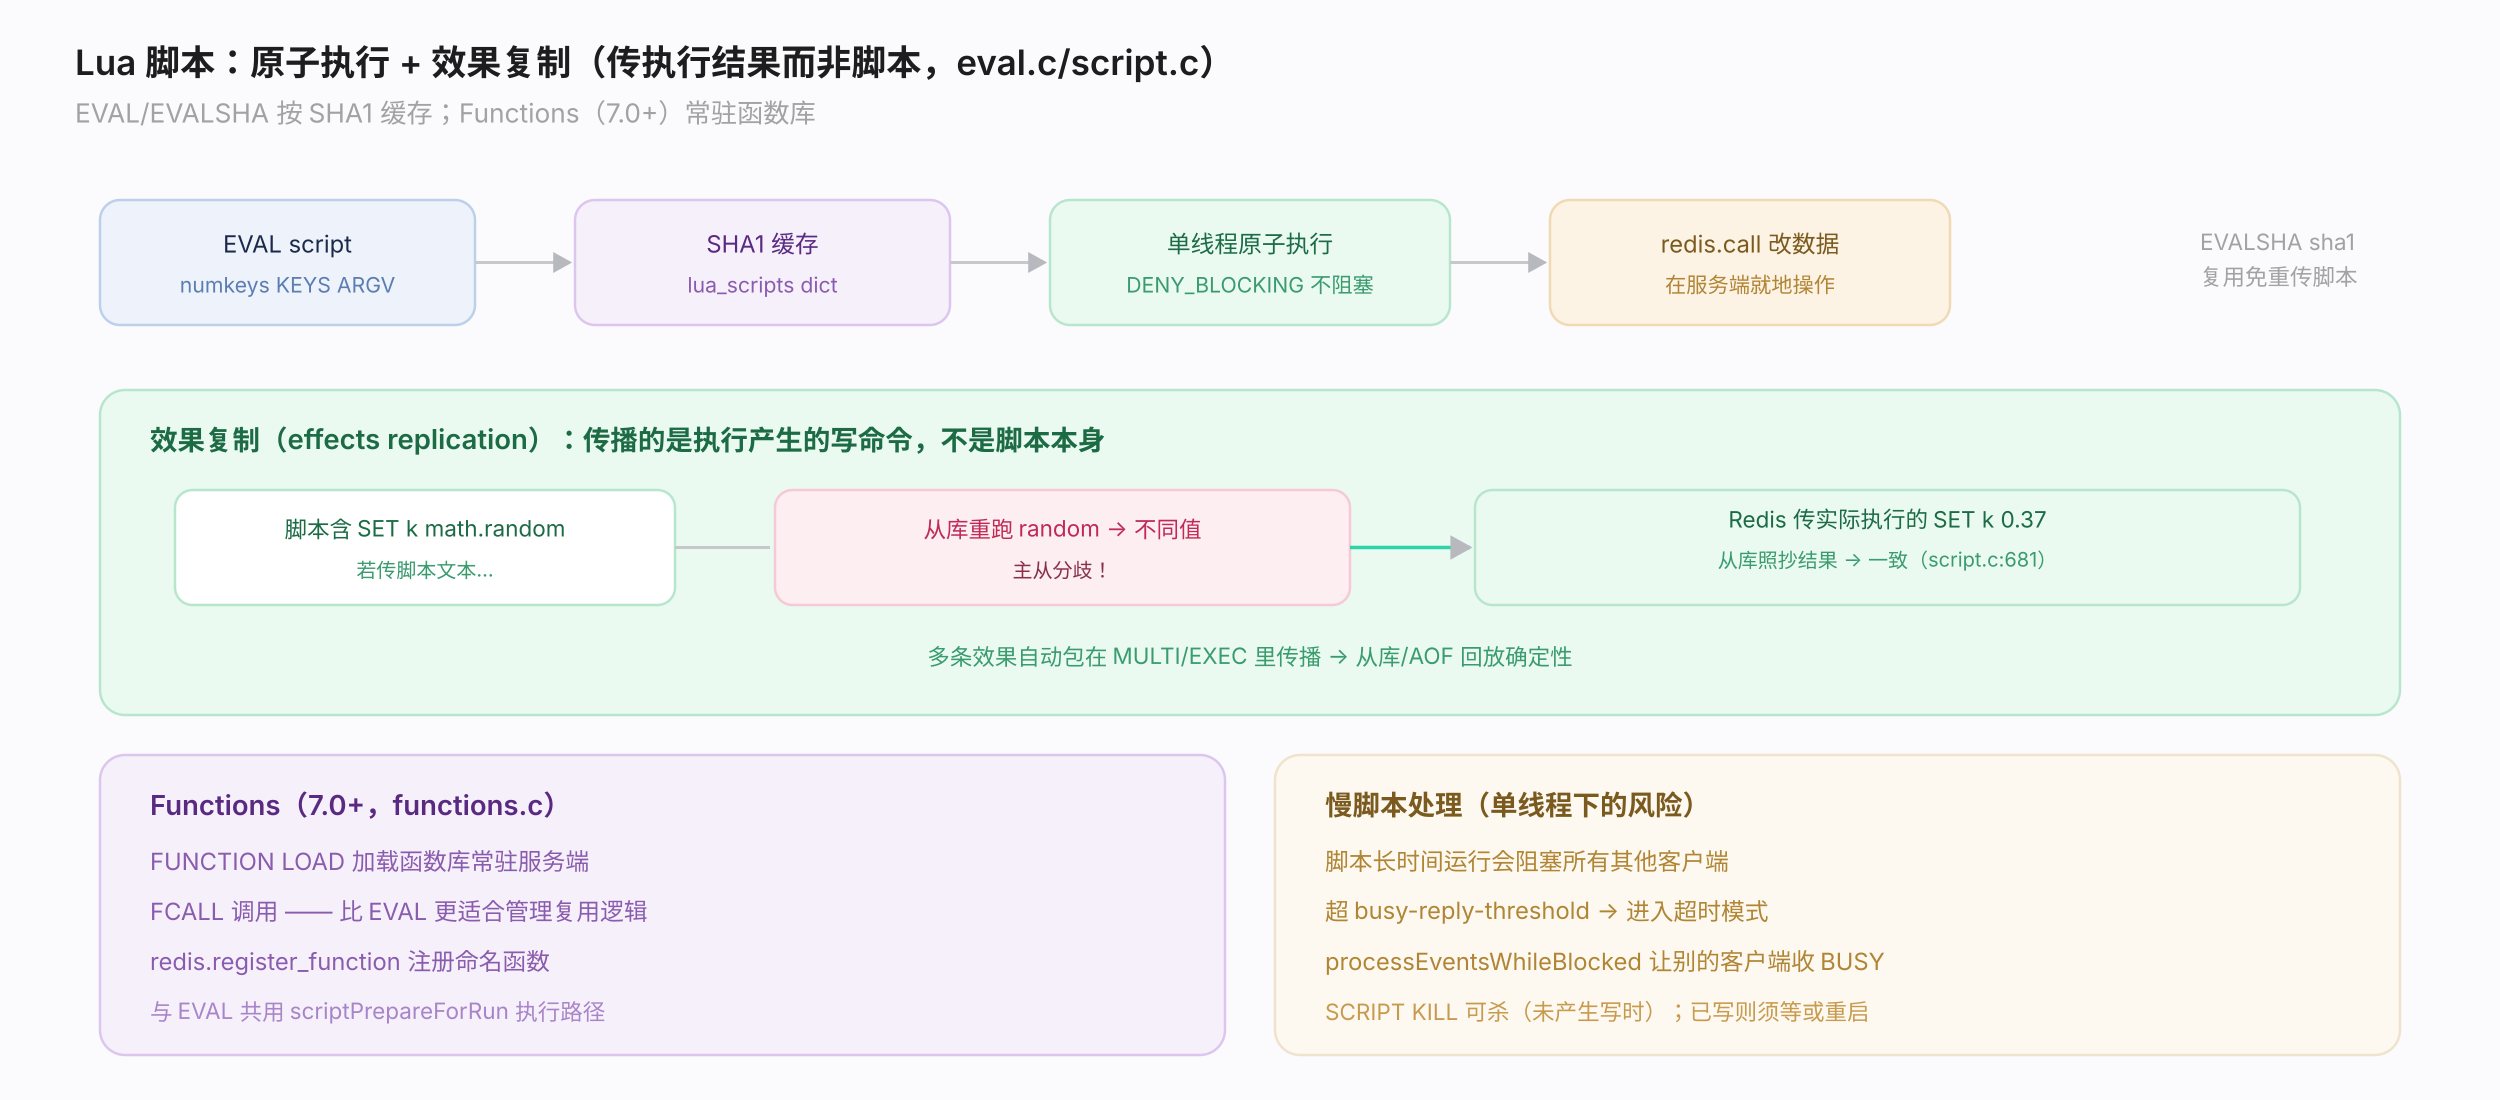
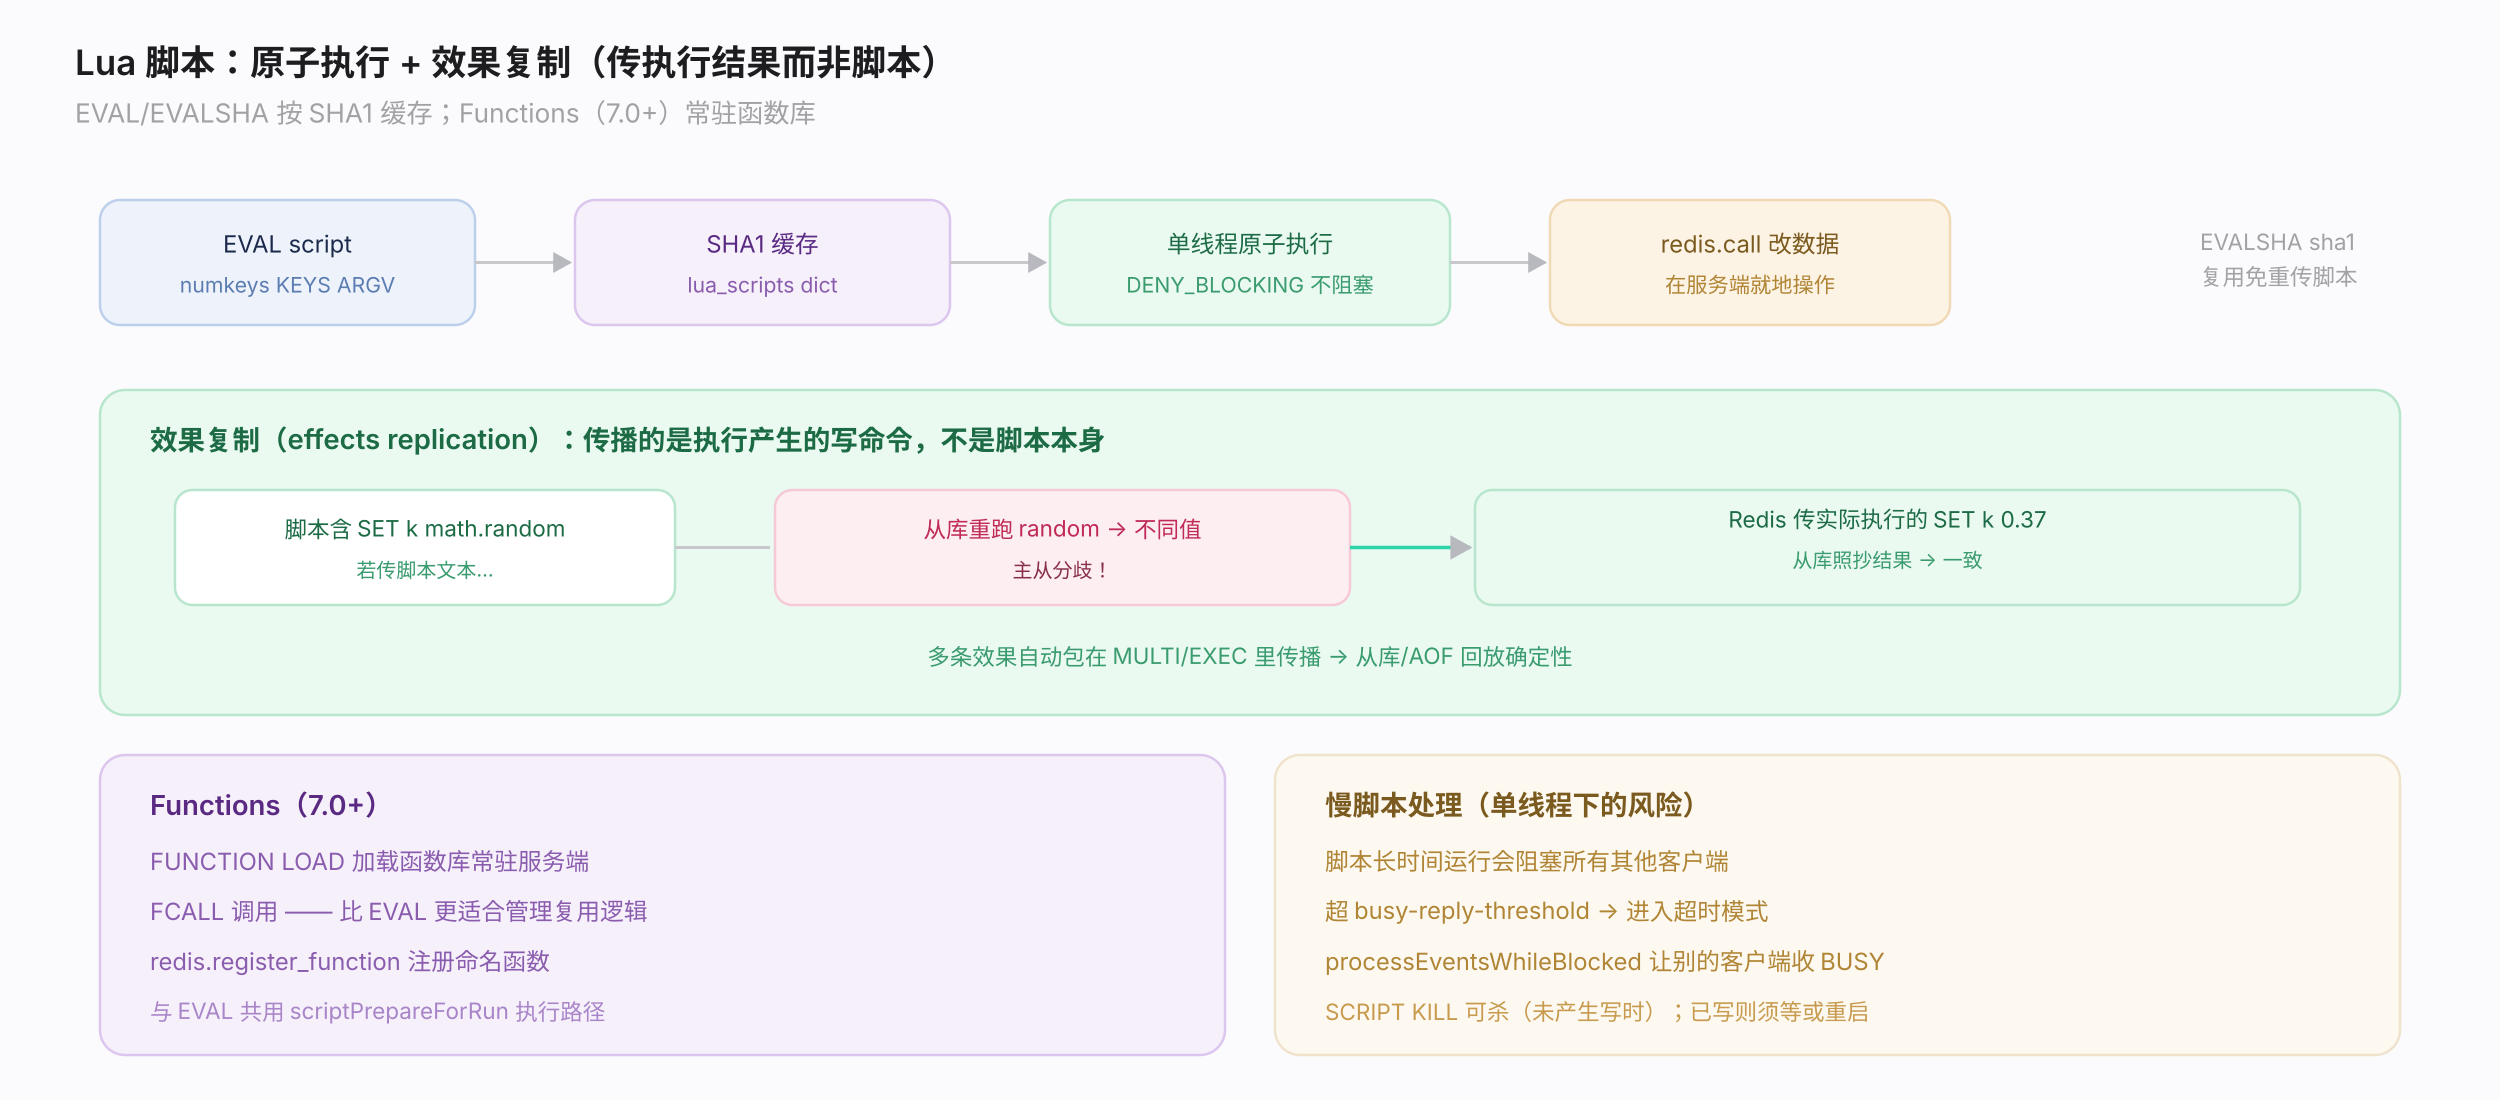
<svg xmlns="http://www.w3.org/2000/svg" width="1000" height="440" viewBox="0 0 1000 440" font-family="-apple-system,BlinkMacSystemFont,'SF Pro Display','Helvetica Neue','PingFang SC','Microsoft YaHei',sans-serif">
  <defs>
    <filter id="soft" x="-20%" y="-20%" width="140%" height="140%">
      <feDropShadow dx="0" dy="1.5" stdDeviation="4" flood-color="#1d1d1f" flood-opacity="0.07" />
    </filter>
    <marker id="ar" viewBox="0 0 10 10" refX="8" refY="5" markerWidth="7" markerHeight="7" orient="auto-start-reverse">
      <path d="M0,0 L9,5 L0,10 z" fill="#b8b8bf" />
    </marker>
  </defs>
  <rect width="1000" height="440" fill="#fbfbfd" />
-   <text x="30" y="30" font-size="14" font-weight="600" fill="#1d1d1f">Lua 脚本：原子执行 + 效果复制（传执行结果而非脚本，eval.c/script.c）</text>
+   <text x="30" y="30" font-size="14" font-weight="600" fill="#1d1d1f">Lua 脚本：原子执行 + 效果复制（传执行结果而非脚本）</text>
  <text x="30" y="49" font-size="10.5" fill="#a1a1a6">EVAL/EVALSHA 按 SHA1 缓存；Functions（7.0+）常驻函数库</text>
  <g text-anchor="middle" font-size="9.5">
    <rect x="40" y="80" width="150" height="50" rx="8" fill="#eef3fb" stroke="#bcd0ec" />
    <text x="115" y="101" fill="#1b2a4a">EVAL script</text>
    <text x="115" y="117" fill="#5b7db1" font-size="8.5">numkeys KEYS ARGV</text>
    <rect x="230" y="80" width="150" height="50" rx="8" fill="#f6f0fb" stroke="#dcc6ee" />
    <text x="305" y="101" fill="#5a2a82">SHA1 缓存</text>
    <text x="305" y="117" fill="#8a5cae" font-size="8.5">lua_scripts dict</text>
    <rect x="420" y="80" width="160" height="50" rx="8" fill="#eafaf1" stroke="#b8e6cd" />
    <text x="500" y="101" fill="#1c6b45">单线程原子执行</text>
    <text x="500" y="117" fill="#3a9b6e" font-size="8.5">DENY_BLOCKING 不阻塞</text>
    <rect x="620" y="80" width="160" height="50" rx="8" fill="#fdf3e5" stroke="#f0d9b5" />
    <text x="700" y="101" fill="#7a5a1e">redis.call 改数据</text>
    <text x="700" y="117" fill="#b08535" font-size="8.5">在服务端就地操作</text>
  </g>
  <line x1="190" y1="105" x2="228" y2="105" stroke="#c7c7cc" stroke-width="1.2" marker-end="url(#ar)" />
  <line x1="380" y1="105" x2="418" y2="105" stroke="#c7c7cc" stroke-width="1.2" marker-end="url(#ar)" />
  <line x1="580" y1="105" x2="618" y2="105" stroke="#c7c7cc" stroke-width="1.2" marker-end="url(#ar)" />
  <text x="880" y="100" font-size="9" fill="#a1a1a6">EVALSHA sha1</text>
  <text x="880" y="114" font-size="9" fill="#a1a1a6">复用免重传脚本</text>
  <rect x="40" y="156" width="920" height="130" rx="10" fill="#eafaf1" stroke="#b8e6cd" />
  <text x="60" y="180" font-size="11" font-weight="600" fill="#1c6b45">效果复制（effects replication）：传播的是执行产生的写命令，不是脚本本身</text>
  <g text-anchor="middle" font-size="9">
    <rect x="70" y="196" width="200" height="46" rx="7" fill="#fff" stroke="#b8e6cd" />
    <text x="170" y="215" fill="#1c6b45">脚本含 SET k math.random</text>
    <text x="170" y="231" fill="#3a9b6e" font-size="8">若传脚本文本…</text>
    <rect x="310" y="196" width="230" height="46" rx="7" fill="#fdeef2" stroke="#f6c9d6" />
    <text x="425" y="215" fill="#c02a56">从库重跑 random → 不同值</text>
    <text x="425" y="231" fill="#88304a" font-size="8">主从分歧！</text>
    <rect x="590" y="196" width="330" height="46" rx="7" fill="#eafaf1" stroke="#b8e6cd" />
    <text x="755" y="211" fill="#1c6b45">Redis 传实际执行的 SET k 0.37</text>
-     <text x="755" y="227" fill="#3a9b6e" font-size="8">从库照抄结果 → 一致（script.c:681）</text>
+     <text x="755" y="227" fill="#3a9b6e" font-size="8">从库照抄结果 → 一致</text>
  </g>
  <line x1="270" y1="219" x2="308" y2="219" stroke="#c7c7cc" stroke-width="1.2" />
  <line x1="540" y1="219" x2="588" y2="219" stroke="#2dd4a7" stroke-width="1.4" marker-end="url(#ar)" />
  <text x="500" y="266" font-size="9" fill="#3a9b6e" text-anchor="middle">多条效果自动包在 MULTI/EXEC 里传播 → 从库/AOF 回放确定性</text>
  <rect x="40" y="302" width="450" height="120" rx="10" fill="#f6f0fb" stroke="#dcc6ee" />
-   <text x="60" y="326" font-size="11" font-weight="600" fill="#5a2a82">Functions（7.0+，functions.c）</text>
+   <text x="60" y="326" font-size="11" font-weight="600" fill="#5a2a82">Functions（7.0+）</text>
  <text x="60" y="348" font-size="9.5" fill="#8a5cae">FUNCTION LOAD 加载函数库常驻服务端</text>
  <text x="60" y="368" font-size="9.5" fill="#8a5cae">FCALL 调用 —— 比 EVAL 更适合管理复用逻辑</text>
  <text x="60" y="388" font-size="9.5" fill="#8a5cae">redis.register_function 注册命名函数</text>
  <text x="60" y="408" font-size="9" fill="#a884c8">与 EVAL 共用 scriptPrepareForRun 执行路径</text>
  <rect x="510" y="302" width="450" height="120" rx="10" fill="#fdf9f0" stroke="#efe3cd" />
  <text x="530" y="326" font-size="11" font-weight="600" fill="#7a5a1e">慢脚本处理（单线程下的风险）</text>
  <text x="530" y="348" font-size="9.5" fill="#b08535">脚本长时间运行会阻塞所有其他客户端</text>
  <text x="530" y="368" font-size="9.5" fill="#b08535">超 busy-reply-threshold → 进入超时模式</text>
  <text x="530" y="388" font-size="9.5" fill="#b08535">processEventsWhileBlocked 让别的客户端收 BUSY</text>
  <text x="530" y="408" font-size="9" fill="#c79a4e">SCRIPT KILL 可杀（未产生写时）；已写则须等或重启</text>
</svg>
